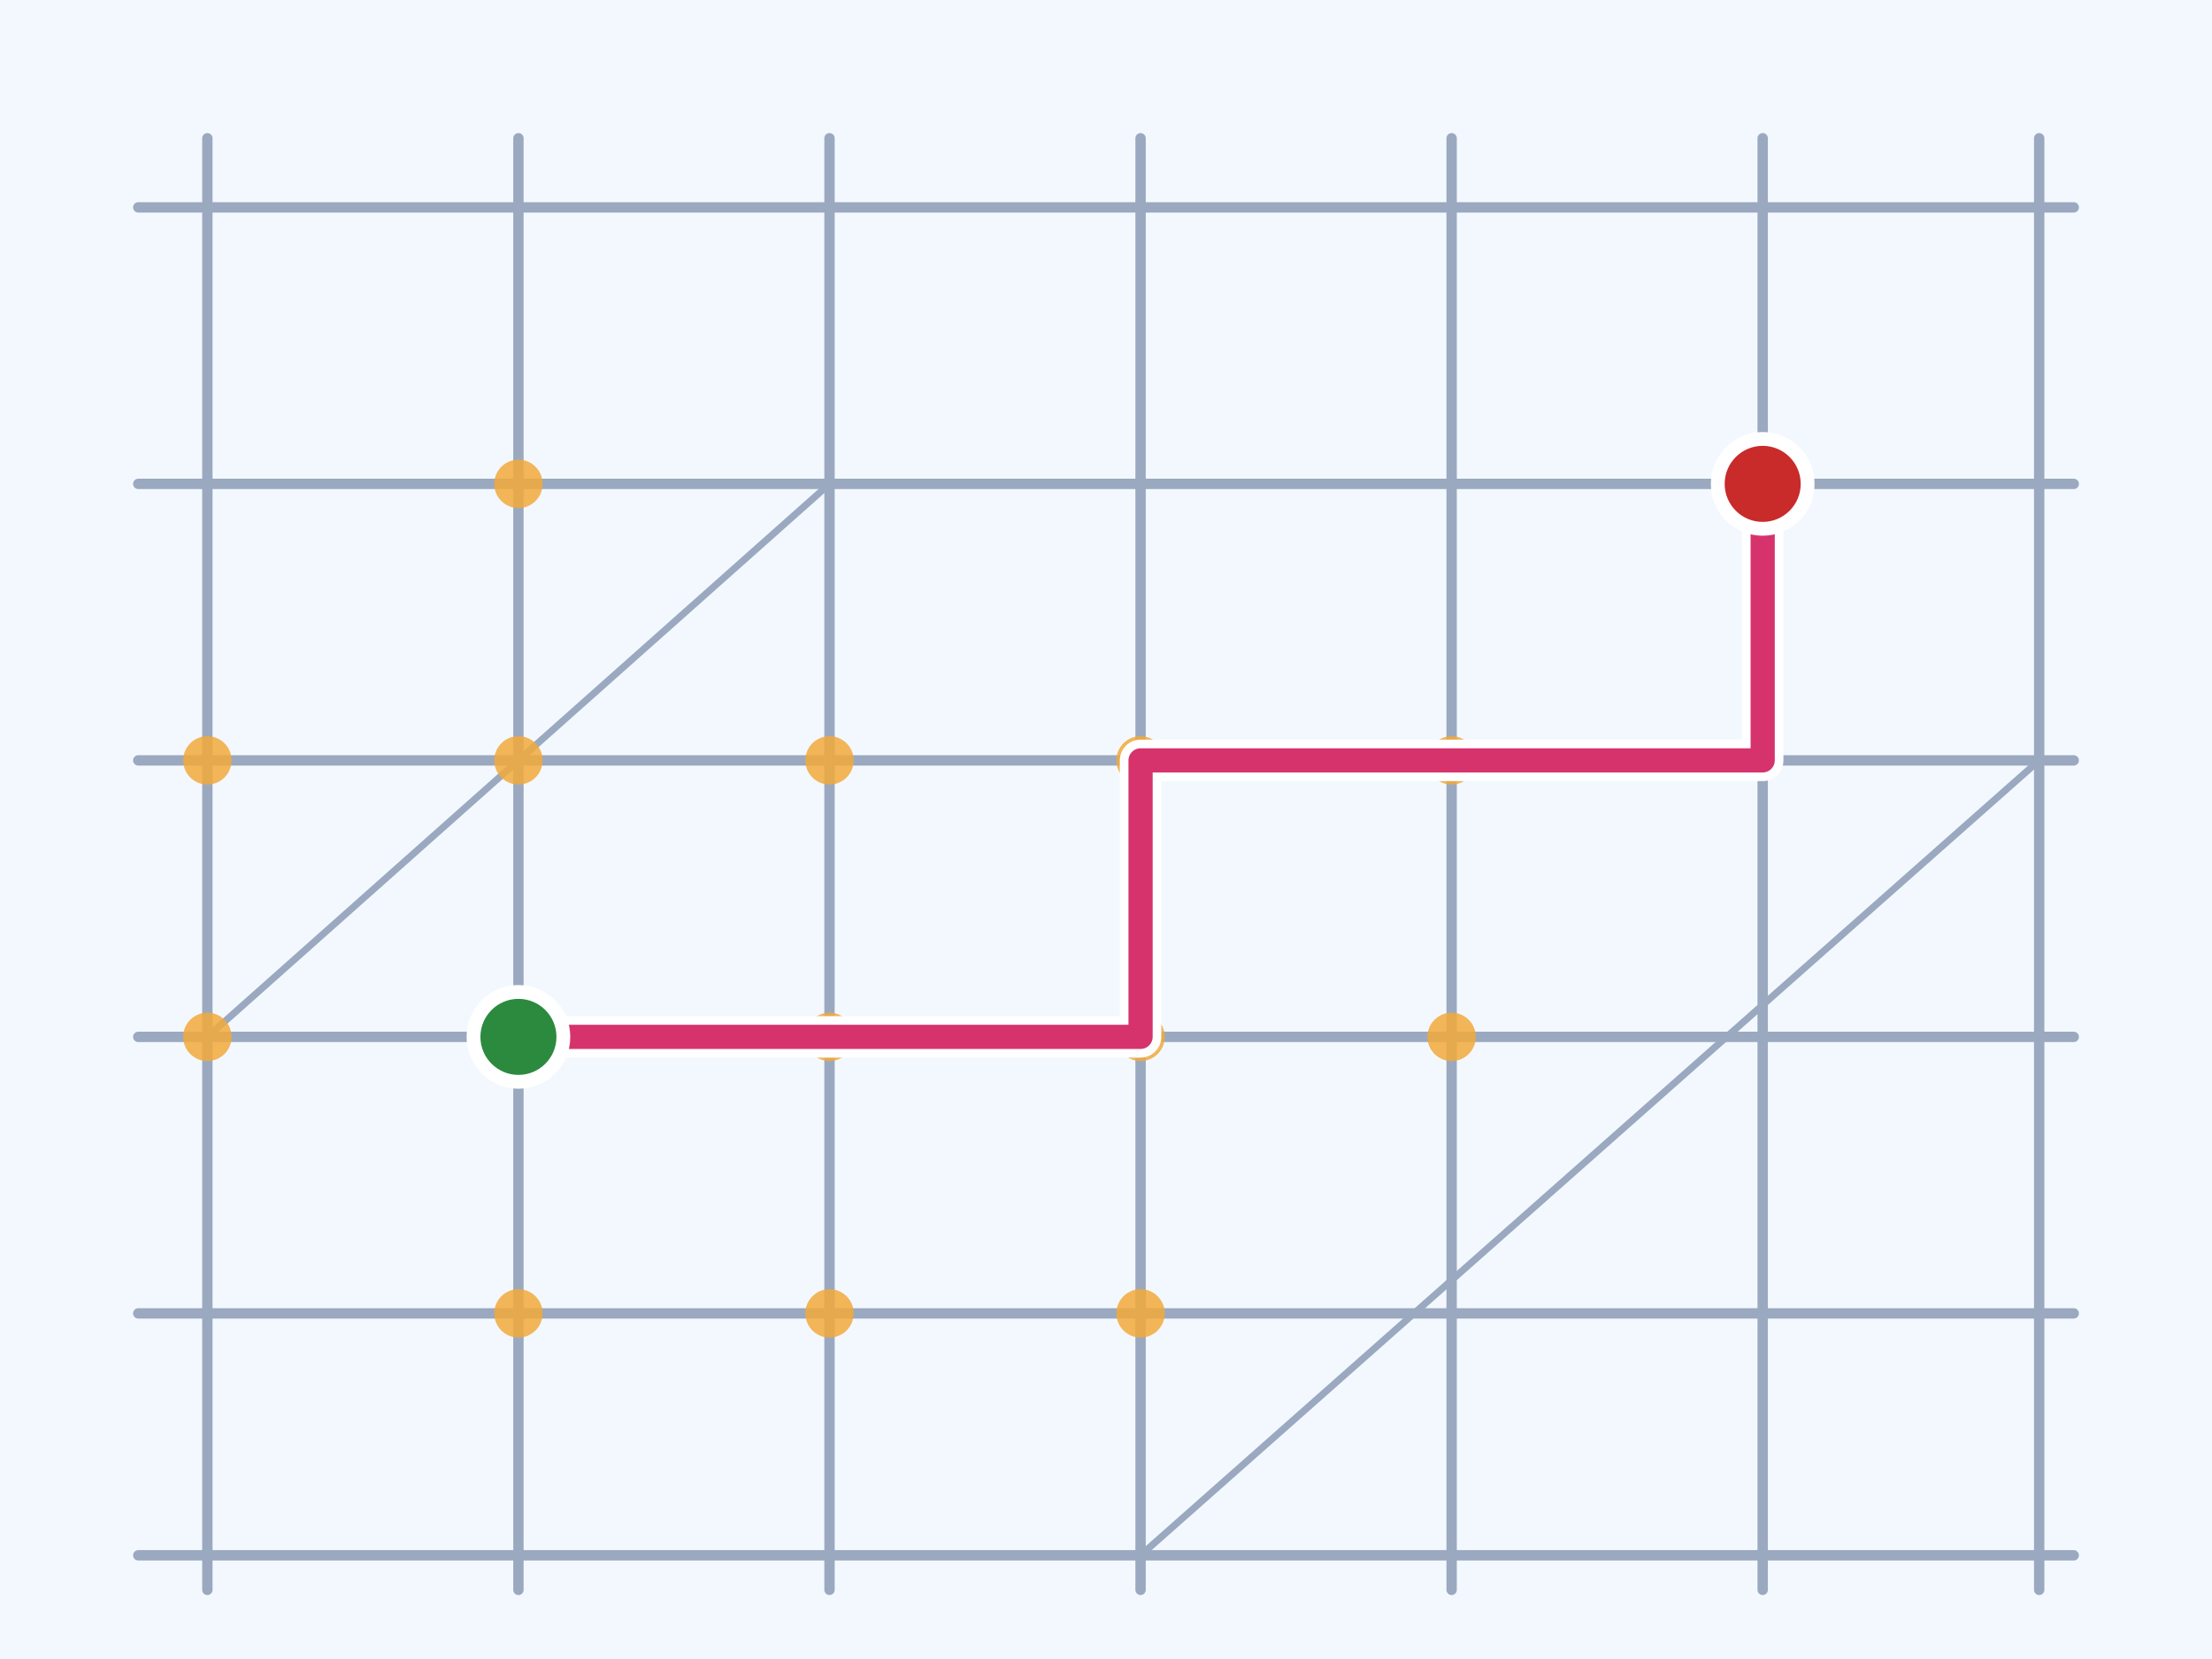
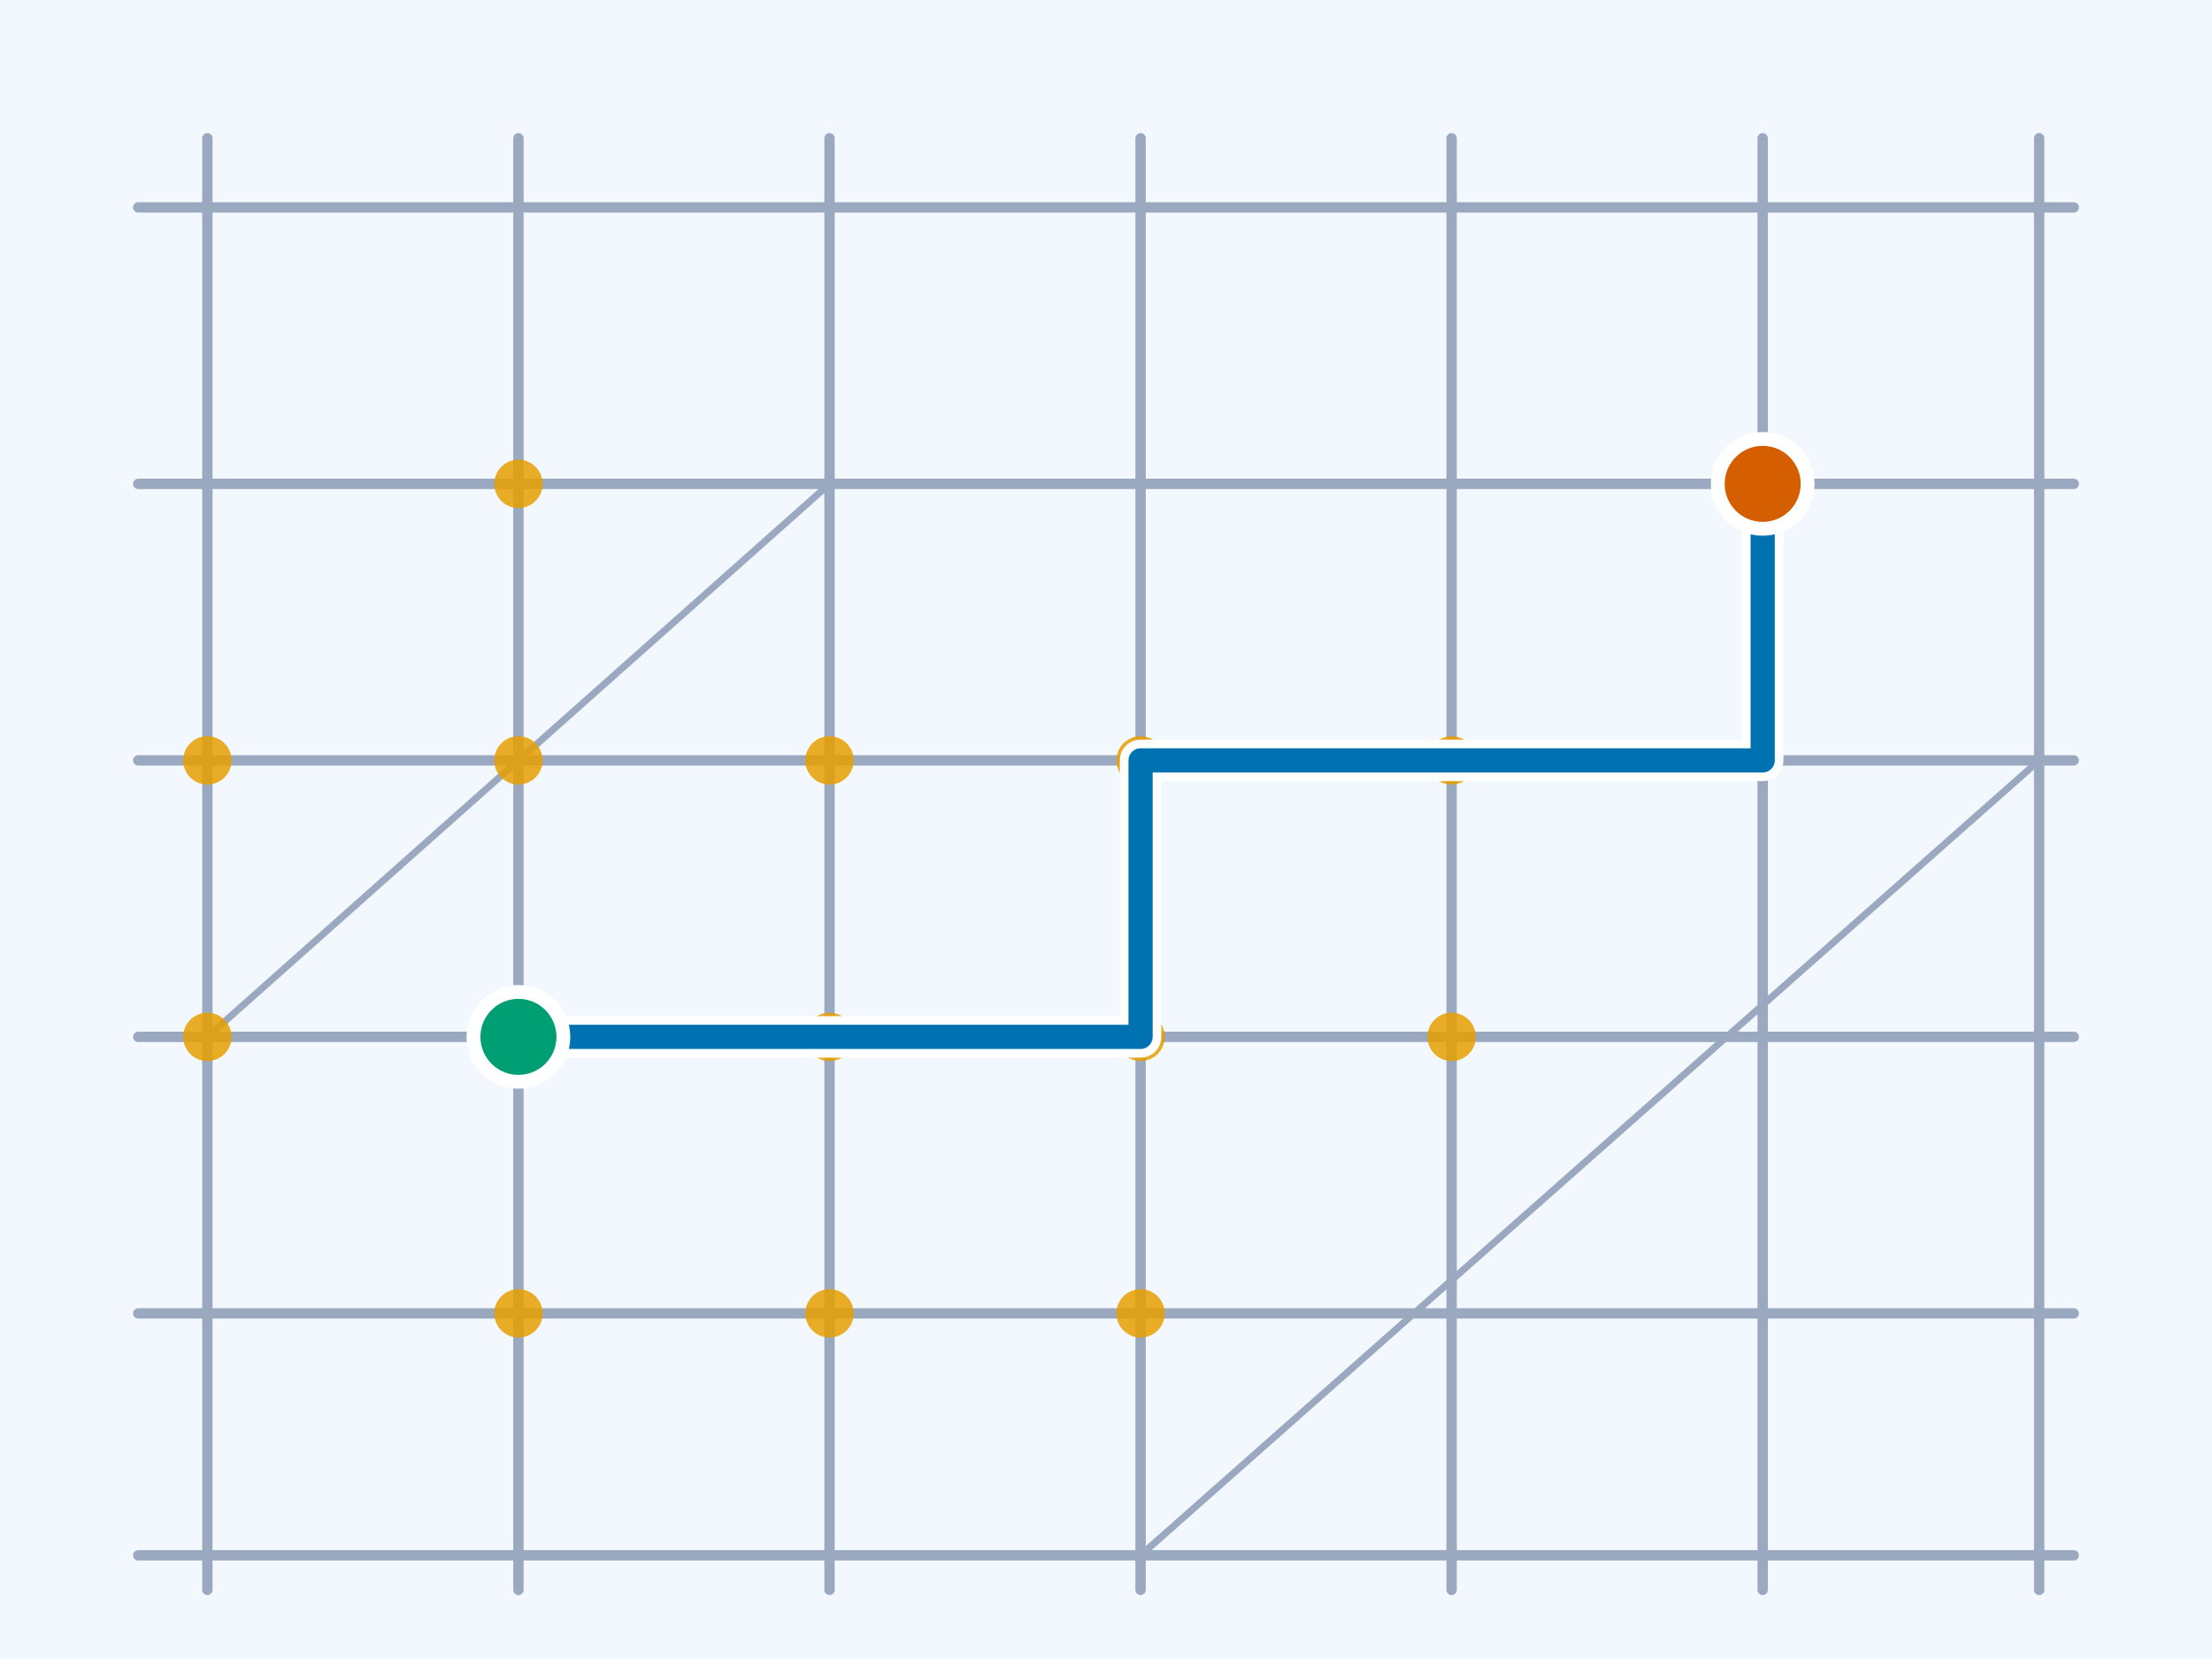
<svg xmlns="http://www.w3.org/2000/svg" viewBox="0 0 640 480" role="img" aria-hidden="true">
  <rect width="640" height="480" fill="#f3f8ff" />
  <g stroke="#9aa9bf" stroke-width="3" stroke-linecap="round" fill="none">
    <path d="M40 60H600M40 140H600M40 220H600M40 300H600M40 380H600M40 450H600" />
    <path d="M60 40V460M150 40V460M240 40V460M330 40V460M420 40V460M510 40V460M590 40V460" />
    <path d="M60 300L240 140M330 450L590 220" stroke-width="2" />
  </g>
-   <g fill="#f2a93b" opacity="0.85">
+   <g fill="#e69f00" opacity="0.85">
    <circle cx="150" cy="300" r="7" />
    <circle cx="60" cy="300" r="7" />
    <circle cx="240" cy="300" r="7" />
    <circle cx="150" cy="220" r="7" />
    <circle cx="150" cy="380" r="7" />
    <circle cx="240" cy="220" r="7" />
    <circle cx="60" cy="220" r="7" />
    <circle cx="240" cy="380" r="7" />
    <circle cx="330" cy="300" r="7" />
    <circle cx="330" cy="220" r="7" />
    <circle cx="150" cy="140" r="7" />
    <circle cx="330" cy="380" r="7" />
    <circle cx="420" cy="300" r="7" />
    <circle cx="420" cy="220" r="7" />
  </g>
  <path d="M150 300H330V220H510V140" fill="none" stroke="#ffffff" stroke-width="12" stroke-linecap="round" stroke-linejoin="round" />
-   <path d="M150 300H330V220H510V140" fill="none" stroke="#d6336c" stroke-width="7" stroke-linecap="round" stroke-linejoin="round" />
-   <circle cx="150" cy="300" r="13" fill="#2b8a3e" stroke="#fff" stroke-width="4" />
-   <circle cx="510" cy="140" r="13" fill="#c92a2a" stroke="#fff" stroke-width="4" />
+   <path d="M150 300H330V220H510V140" fill="none" stroke="#0072b2" stroke-width="7" stroke-linecap="round" stroke-linejoin="round" />
+   <circle cx="150" cy="300" r="13" fill="#009e73" stroke="#fff" stroke-width="4" />
+   <circle cx="510" cy="140" r="13" fill="#d55e00" stroke="#fff" stroke-width="4" />
</svg>
